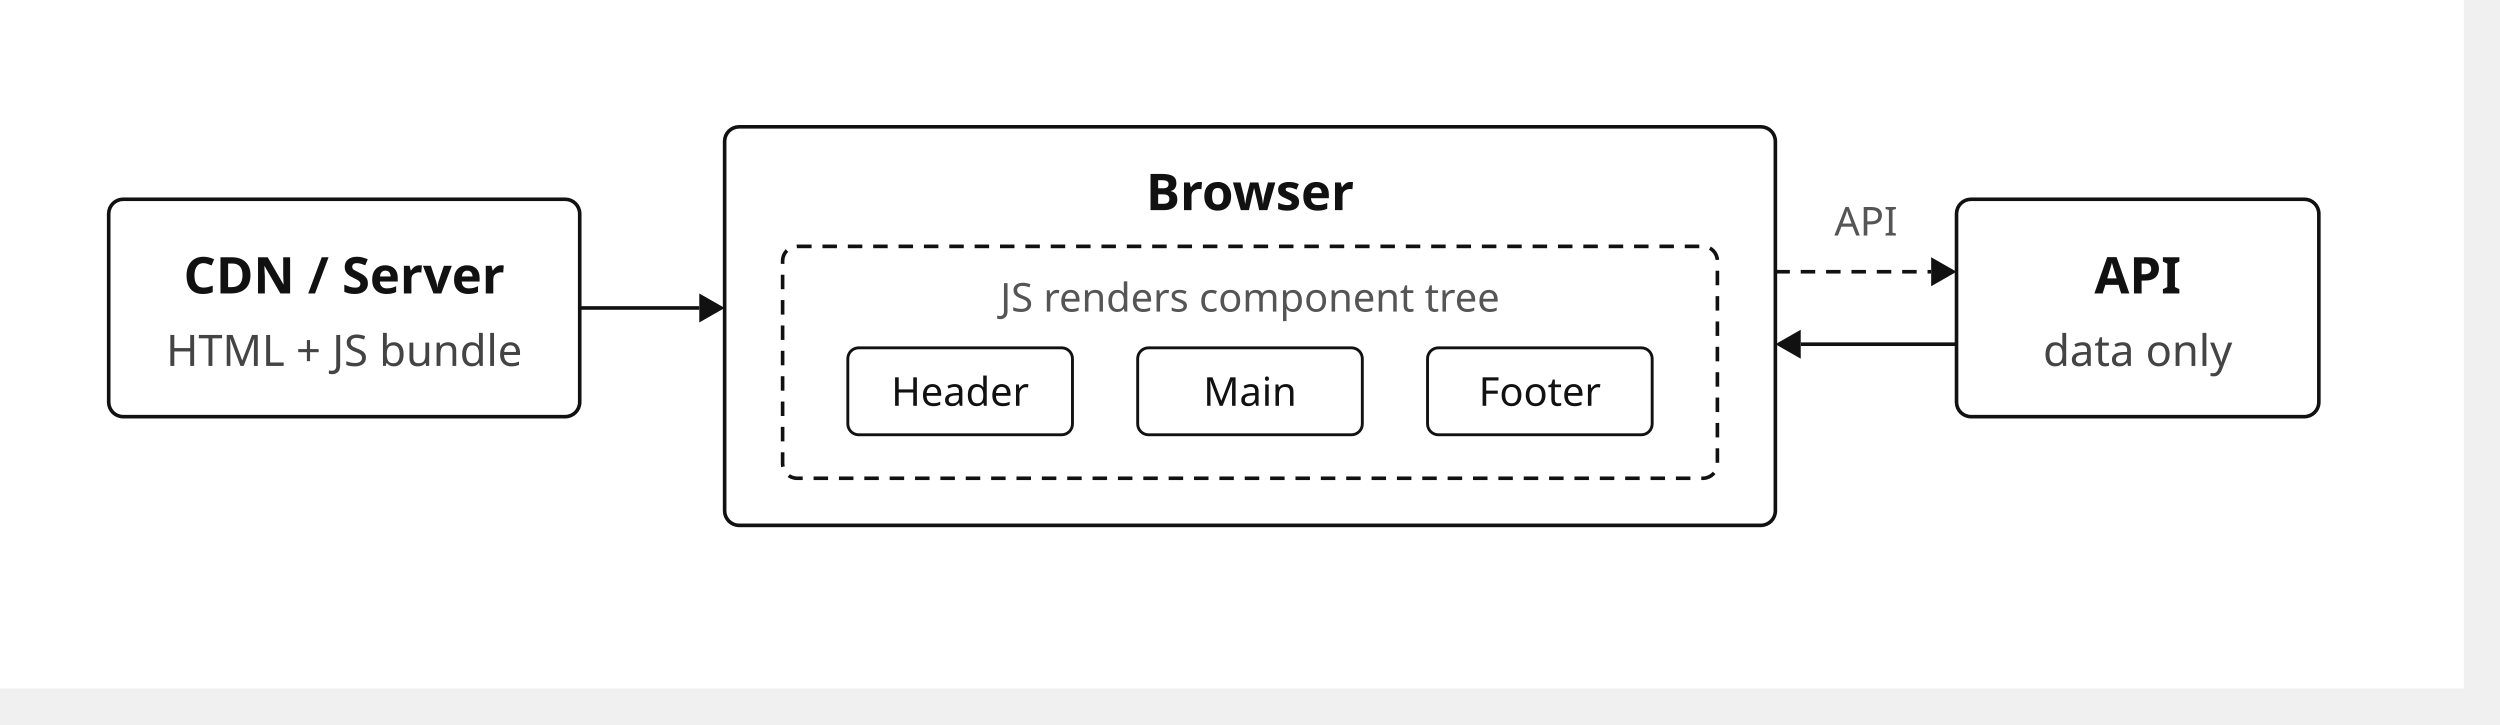
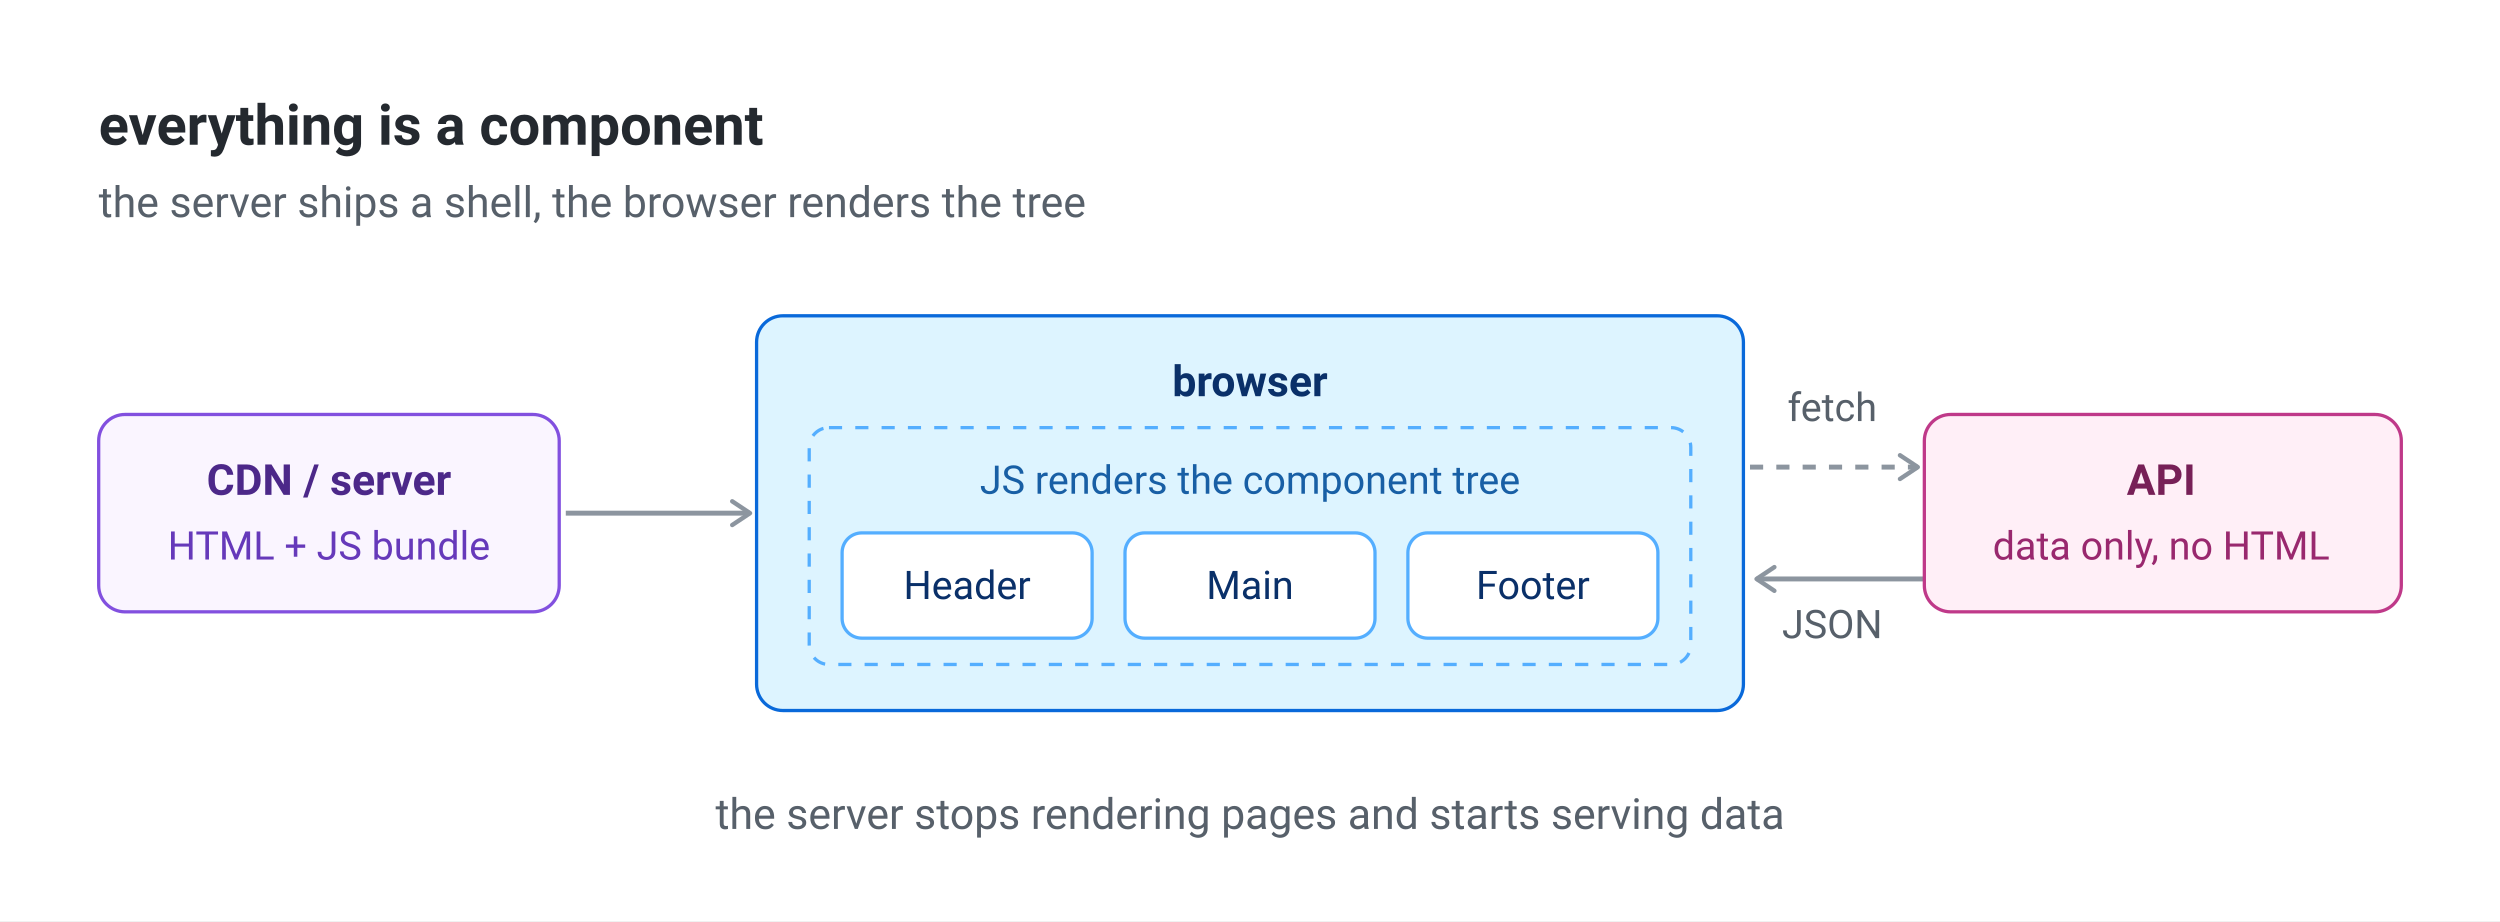
- <svg xmlns="http://www.w3.org/2000/svg" width="100%" viewBox="0 0 690 200" role="img" font-family="sans-serif" style="">
-   <rect width="680" height="190" fill="#fff" style="fill:rgb(255, 255, 255);stroke:none;color:rgb(255, 255, 255);stroke-width:1px;stroke-linecap:butt;stroke-linejoin:miter;opacity:1;font-family:sans-serif;font-size:16px;font-weight:400;text-anchor:start;dominant-baseline:auto" />
-   <rect x="30" y="55" width="130" height="60" rx="4" fill="none" stroke="#111" stroke-width="1" style="fill:none;stroke:rgb(17, 17, 17);color:rgb(255, 255, 255);stroke-width:1px;stroke-linecap:butt;stroke-linejoin:miter;opacity:1;font-family:sans-serif;font-size:16px;font-weight:400;text-anchor:start;dominant-baseline:auto" />
-   <text x="95" y="81" text-anchor="middle" font-size="14" font-weight="600" fill="#111" style="fill:rgb(17, 17, 17);stroke:none;color:rgb(255, 255, 255);stroke-width:1px;stroke-linecap:butt;stroke-linejoin:miter;opacity:1;font-family:sans-serif;font-size:14px;font-weight:600;text-anchor:middle;dominant-baseline:auto">CDN / Server</text>
-   <text x="95" y="101" text-anchor="middle" font-size="12" fill="#444" style="fill:rgb(68, 68, 68);stroke:none;color:rgb(255, 255, 255);stroke-width:1px;stroke-linecap:butt;stroke-linejoin:miter;opacity:1;font-family:sans-serif;font-size:12px;font-weight:400;text-anchor:middle;dominant-baseline:auto">HTML + JS bundle</text>
-   <line x1="160" y1="85" x2="193" y2="85" stroke="#111" stroke-width="1" style="fill:rgb(0, 0, 0);stroke:rgb(17, 17, 17);color:rgb(255, 255, 255);stroke-width:1px;stroke-linecap:butt;stroke-linejoin:miter;opacity:1;font-family:sans-serif;font-size:16px;font-weight:400;text-anchor:start;dominant-baseline:auto" />
-   <polygon points="200,85 193,81 193,89" fill="#111" />
-   <rect x="200" y="35" width="290" height="110" rx="4" fill="none" stroke="#111" stroke-width="1" style="fill:none;stroke:rgb(17, 17, 17);color:rgb(255, 255, 255);stroke-width:1px;stroke-linecap:butt;stroke-linejoin:miter;opacity:1;font-family:sans-serif;font-size:16px;font-weight:400;text-anchor:start;dominant-baseline:auto" />
-   <text x="345" y="58" text-anchor="middle" font-size="14" font-weight="600" fill="#111" style="fill:rgb(17, 17, 17);stroke:none;color:rgb(255, 255, 255);stroke-width:1px;stroke-linecap:butt;stroke-linejoin:miter;opacity:1;font-family:sans-serif;font-size:14px;font-weight:600;text-anchor:middle;dominant-baseline:auto">Browser</text>
-   <rect x="216" y="68" width="258" height="64" rx="4" fill="none" stroke="#111" stroke-width="1" stroke-dasharray="4 3" style="fill:none;stroke:rgb(17, 17, 17);color:rgb(255, 255, 255);stroke-width:1px;stroke-dasharray:4px, 3px;stroke-linecap:butt;stroke-linejoin:miter;opacity:1;font-family:sans-serif;font-size:16px;font-weight:400;text-anchor:start;dominant-baseline:auto" />
-   <text x="345" y="86" text-anchor="middle" font-size="11" fill="#555" style="fill:rgb(85, 85, 85);stroke:none;color:rgb(255, 255, 255);stroke-width:1px;stroke-linecap:butt;stroke-linejoin:miter;opacity:1;font-family:sans-serif;font-size:11px;font-weight:400;text-anchor:middle;dominant-baseline:auto">JS renders component tree</text>
-   <rect x="234" y="96" width="62" height="24" rx="3" fill="none" stroke="#111" stroke-width="0.8" style="fill:none;stroke:rgb(17, 17, 17);color:rgb(255, 255, 255);stroke-width:0.8px;stroke-linecap:butt;stroke-linejoin:miter;opacity:1;font-family:sans-serif;font-size:16px;font-weight:400;text-anchor:start;dominant-baseline:auto" />
-   <text x="265" y="112" text-anchor="middle" font-size="11" fill="#111" style="fill:rgb(17, 17, 17);stroke:none;color:rgb(255, 255, 255);stroke-width:1px;stroke-linecap:butt;stroke-linejoin:miter;opacity:1;font-family:sans-serif;font-size:11px;font-weight:400;text-anchor:middle;dominant-baseline:auto">Header</text>
-   <rect x="314" y="96" width="62" height="24" rx="3" fill="none" stroke="#111" stroke-width="0.8" style="fill:none;stroke:rgb(17, 17, 17);color:rgb(255, 255, 255);stroke-width:0.8px;stroke-linecap:butt;stroke-linejoin:miter;opacity:1;font-family:sans-serif;font-size:16px;font-weight:400;text-anchor:start;dominant-baseline:auto" />
-   <text x="345" y="112" text-anchor="middle" font-size="11" fill="#111" style="fill:rgb(17, 17, 17);stroke:none;color:rgb(255, 255, 255);stroke-width:1px;stroke-linecap:butt;stroke-linejoin:miter;opacity:1;font-family:sans-serif;font-size:11px;font-weight:400;text-anchor:middle;dominant-baseline:auto">Main </text>
-   <rect x="394" y="96" width="62" height="24" rx="3" fill="none" stroke="#111" stroke-width="0.8" style="fill:none;stroke:rgb(17, 17, 17);color:rgb(255, 255, 255);stroke-width:0.8px;stroke-linecap:butt;stroke-linejoin:miter;opacity:1;font-family:sans-serif;font-size:16px;font-weight:400;text-anchor:start;dominant-baseline:auto" />
-   <text x="425" y="112" text-anchor="middle" font-size="11" fill="#111" style="fill:rgb(17, 17, 17);stroke:none;color:rgb(255, 255, 255);stroke-width:1px;stroke-linecap:butt;stroke-linejoin:miter;opacity:1;font-family:sans-serif;font-size:11px;font-weight:400;text-anchor:middle;dominant-baseline:auto">Footer</text>
-   <line x1="490" y1="75" x2="533" y2="75" stroke="#111" stroke-width="1" stroke-dasharray="4 3" style="fill:rgb(0, 0, 0);stroke:rgb(17, 17, 17);color:rgb(255, 255, 255);stroke-width:1px;stroke-dasharray:4px, 3px;stroke-linecap:butt;stroke-linejoin:miter;opacity:1;font-family:sans-serif;font-size:16px;font-weight:400;text-anchor:start;dominant-baseline:auto" />
-   <polygon points="540,75 533,71 533,79" fill="#111" />
-   <line x1="540" y1="95" x2="497" y2="95" stroke="#111" stroke-width="1" style="fill:rgb(0, 0, 0);stroke:rgb(17, 17, 17);color:rgb(255, 255, 255);stroke-width:1px;stroke-linecap:butt;stroke-linejoin:miter;opacity:1;font-family:sans-serif;font-size:16px;font-weight:400;text-anchor:start;dominant-baseline:auto" />
-   <polygon points="490,95 497,91 497,99" fill="#111" />
-   <text x="515" y="65" text-anchor="middle" font-size="11" fill="#555" style="fill:rgb(85, 85, 85);stroke:none;color:rgb(255, 255, 255);stroke-width:1px;stroke-linecap:butt;stroke-linejoin:miter;opacity:1;font-family:sans-serif;font-size:11px;font-weight:400;text-anchor:middle;dominant-baseline:auto">API</text>
-   <rect x="540" y="55" width="100" height="60" rx="4" fill="none" stroke="#111" stroke-width="1" style="fill:none;stroke:rgb(17, 17, 17);color:rgb(255, 255, 255);stroke-width:1px;stroke-linecap:butt;stroke-linejoin:miter;opacity:1;font-family:sans-serif;font-size:16px;font-weight:400;text-anchor:start;dominant-baseline:auto" />
-   <text x="590" y="81" text-anchor="middle" font-size="14" font-weight="600" fill="#111" style="fill:rgb(17, 17, 17);stroke:none;color:rgb(255, 255, 255);stroke-width:1px;stroke-linecap:butt;stroke-linejoin:miter;opacity:1;font-family:sans-serif;font-size:14px;font-weight:600;text-anchor:middle;dominant-baseline:auto">API</text>
-   <text x="590" y="101" text-anchor="middle" font-size="12" fill="#444" style="fill:rgb(68, 68, 68);stroke:none;color:rgb(255, 255, 255);stroke-width:1px;stroke-linecap:butt;stroke-linejoin:miter;opacity:1;font-family:sans-serif;font-size:12px;font-weight:400;text-anchor:middle;dominant-baseline:auto">data only</text>
+ <svg xmlns="http://www.w3.org/2000/svg" viewBox="0 0 760 280" width="760" height="280" role="img" aria-label="The server ships an empty HTML shell and a JavaScript bundle, the browser renders the component tree, and an API supplies data only">
+   <style>
+     .cp text { font-family: -apple-system, BlinkMacSystemFont, "Segoe UI", Roboto, Helvetica, Arial, sans-serif; }
+     .cp-title { font-size: 17px; font-weight: 600; fill: #24292f; }
+     .cp-sub { font-size: 13px; fill: #57606a; }
+     .cp-node-title { font-size: 13px; font-weight: 600; }
+     .cp-node-sub { font-size: 12px; }
+     .cp-label { font-size: 12px; fill: #57606a; }
+     .cp-chip { font-size: 12px; fill: #0a3069; }
+     .cp-edge { stroke: #8c959f; stroke-width: 1.5; fill: none; }
+     .cp-edge-dash { stroke: #8c959f; stroke-width: 1.5; fill: none; stroke-dasharray: 4 4; }
+   </style>
+   <defs>
+     <marker id="cp-arrow" viewBox="0 0 10 10" refX="8" refY="5" markerWidth="6" markerHeight="6" orient="auto-start-reverse">
+       <path d="M2 1L8 5L2 9" fill="none" stroke="#8c959f" stroke-width="1.5" stroke-linecap="round" stroke-linejoin="round" />
+     </marker>
+   </defs>
+   <rect x="0" y="0" width="760" height="280" fill="#ffffff" />
+   <g class="cp">
+     <text class="cp-title" x="30" y="44">everything is a component</text>
+     <text class="cp-sub" x="30" y="66">the server ships a shell, the browser renders the tree</text>
+     <rect x="30" y="126" width="140" height="60" rx="8" fill="#faf5ff" stroke="#8250df" stroke-width="1" />
+     <text class="cp-node-title" x="100" y="146" text-anchor="middle" dominant-baseline="central" fill="#4c2889">CDN / server</text>
+     <text class="cp-node-sub" x="100" y="166" text-anchor="middle" dominant-baseline="central" fill="#6639ba">HTML + JS bundle</text>
+     <line class="cp-edge" x1="172" y1="156" x2="228" y2="156" marker-end="url(#cp-arrow)" />
+     <rect x="230" y="96" width="300" height="120" rx="8" fill="#ddf4ff" stroke="#0969da" stroke-width="1" />
+     <text class="cp-node-title" x="380" y="116" text-anchor="middle" dominant-baseline="central" fill="#0a3069">browser</text>
+     <rect x="246" y="130" width="268" height="72" rx="6" fill="none" stroke="#54aeff" stroke-width="1" stroke-dasharray="4 4" />
+     <text class="cp-node-sub" x="380" y="146" text-anchor="middle" dominant-baseline="central" fill="#185fa5">JS renders the component tree</text>
+     <rect x="256" y="162" width="76" height="32" rx="6" fill="#ffffff" stroke="#54aeff" stroke-width="1" />
+     <text class="cp-chip" x="294" y="178" text-anchor="middle" dominant-baseline="central">Header</text>
+     <rect x="342" y="162" width="76" height="32" rx="6" fill="#ffffff" stroke="#54aeff" stroke-width="1" />
+     <text class="cp-chip" x="380" y="178" text-anchor="middle" dominant-baseline="central">Main</text>
+     <rect x="428" y="162" width="76" height="32" rx="6" fill="#ffffff" stroke="#54aeff" stroke-width="1" />
+     <text class="cp-chip" x="466" y="178" text-anchor="middle" dominant-baseline="central">Footer</text>
+     <text class="cp-label" x="557" y="128" text-anchor="middle">fetch</text>
+     <line class="cp-edge-dash" x1="532" y1="142" x2="583" y2="142" marker-end="url(#cp-arrow)" />
+     <line class="cp-edge" x1="585" y1="176" x2="534" y2="176" marker-end="url(#cp-arrow)" />
+     <text class="cp-label" x="557" y="194" text-anchor="middle">JSON</text>
+     <rect x="585" y="126" width="145" height="60" rx="8" fill="#ffeff7" stroke="#bf3989" stroke-width="1" />
+     <text class="cp-node-title" x="657" y="146" text-anchor="middle" dominant-baseline="central" fill="#772057">API</text>
+     <text class="cp-node-sub" x="657" y="166" text-anchor="middle" dominant-baseline="central" fill="#99286e">data only, no HTML</text>
+     <text class="cp-sub" x="380" y="252" text-anchor="middle">the server stops rendering pages and starts serving data</text>
+   </g>
</svg>
